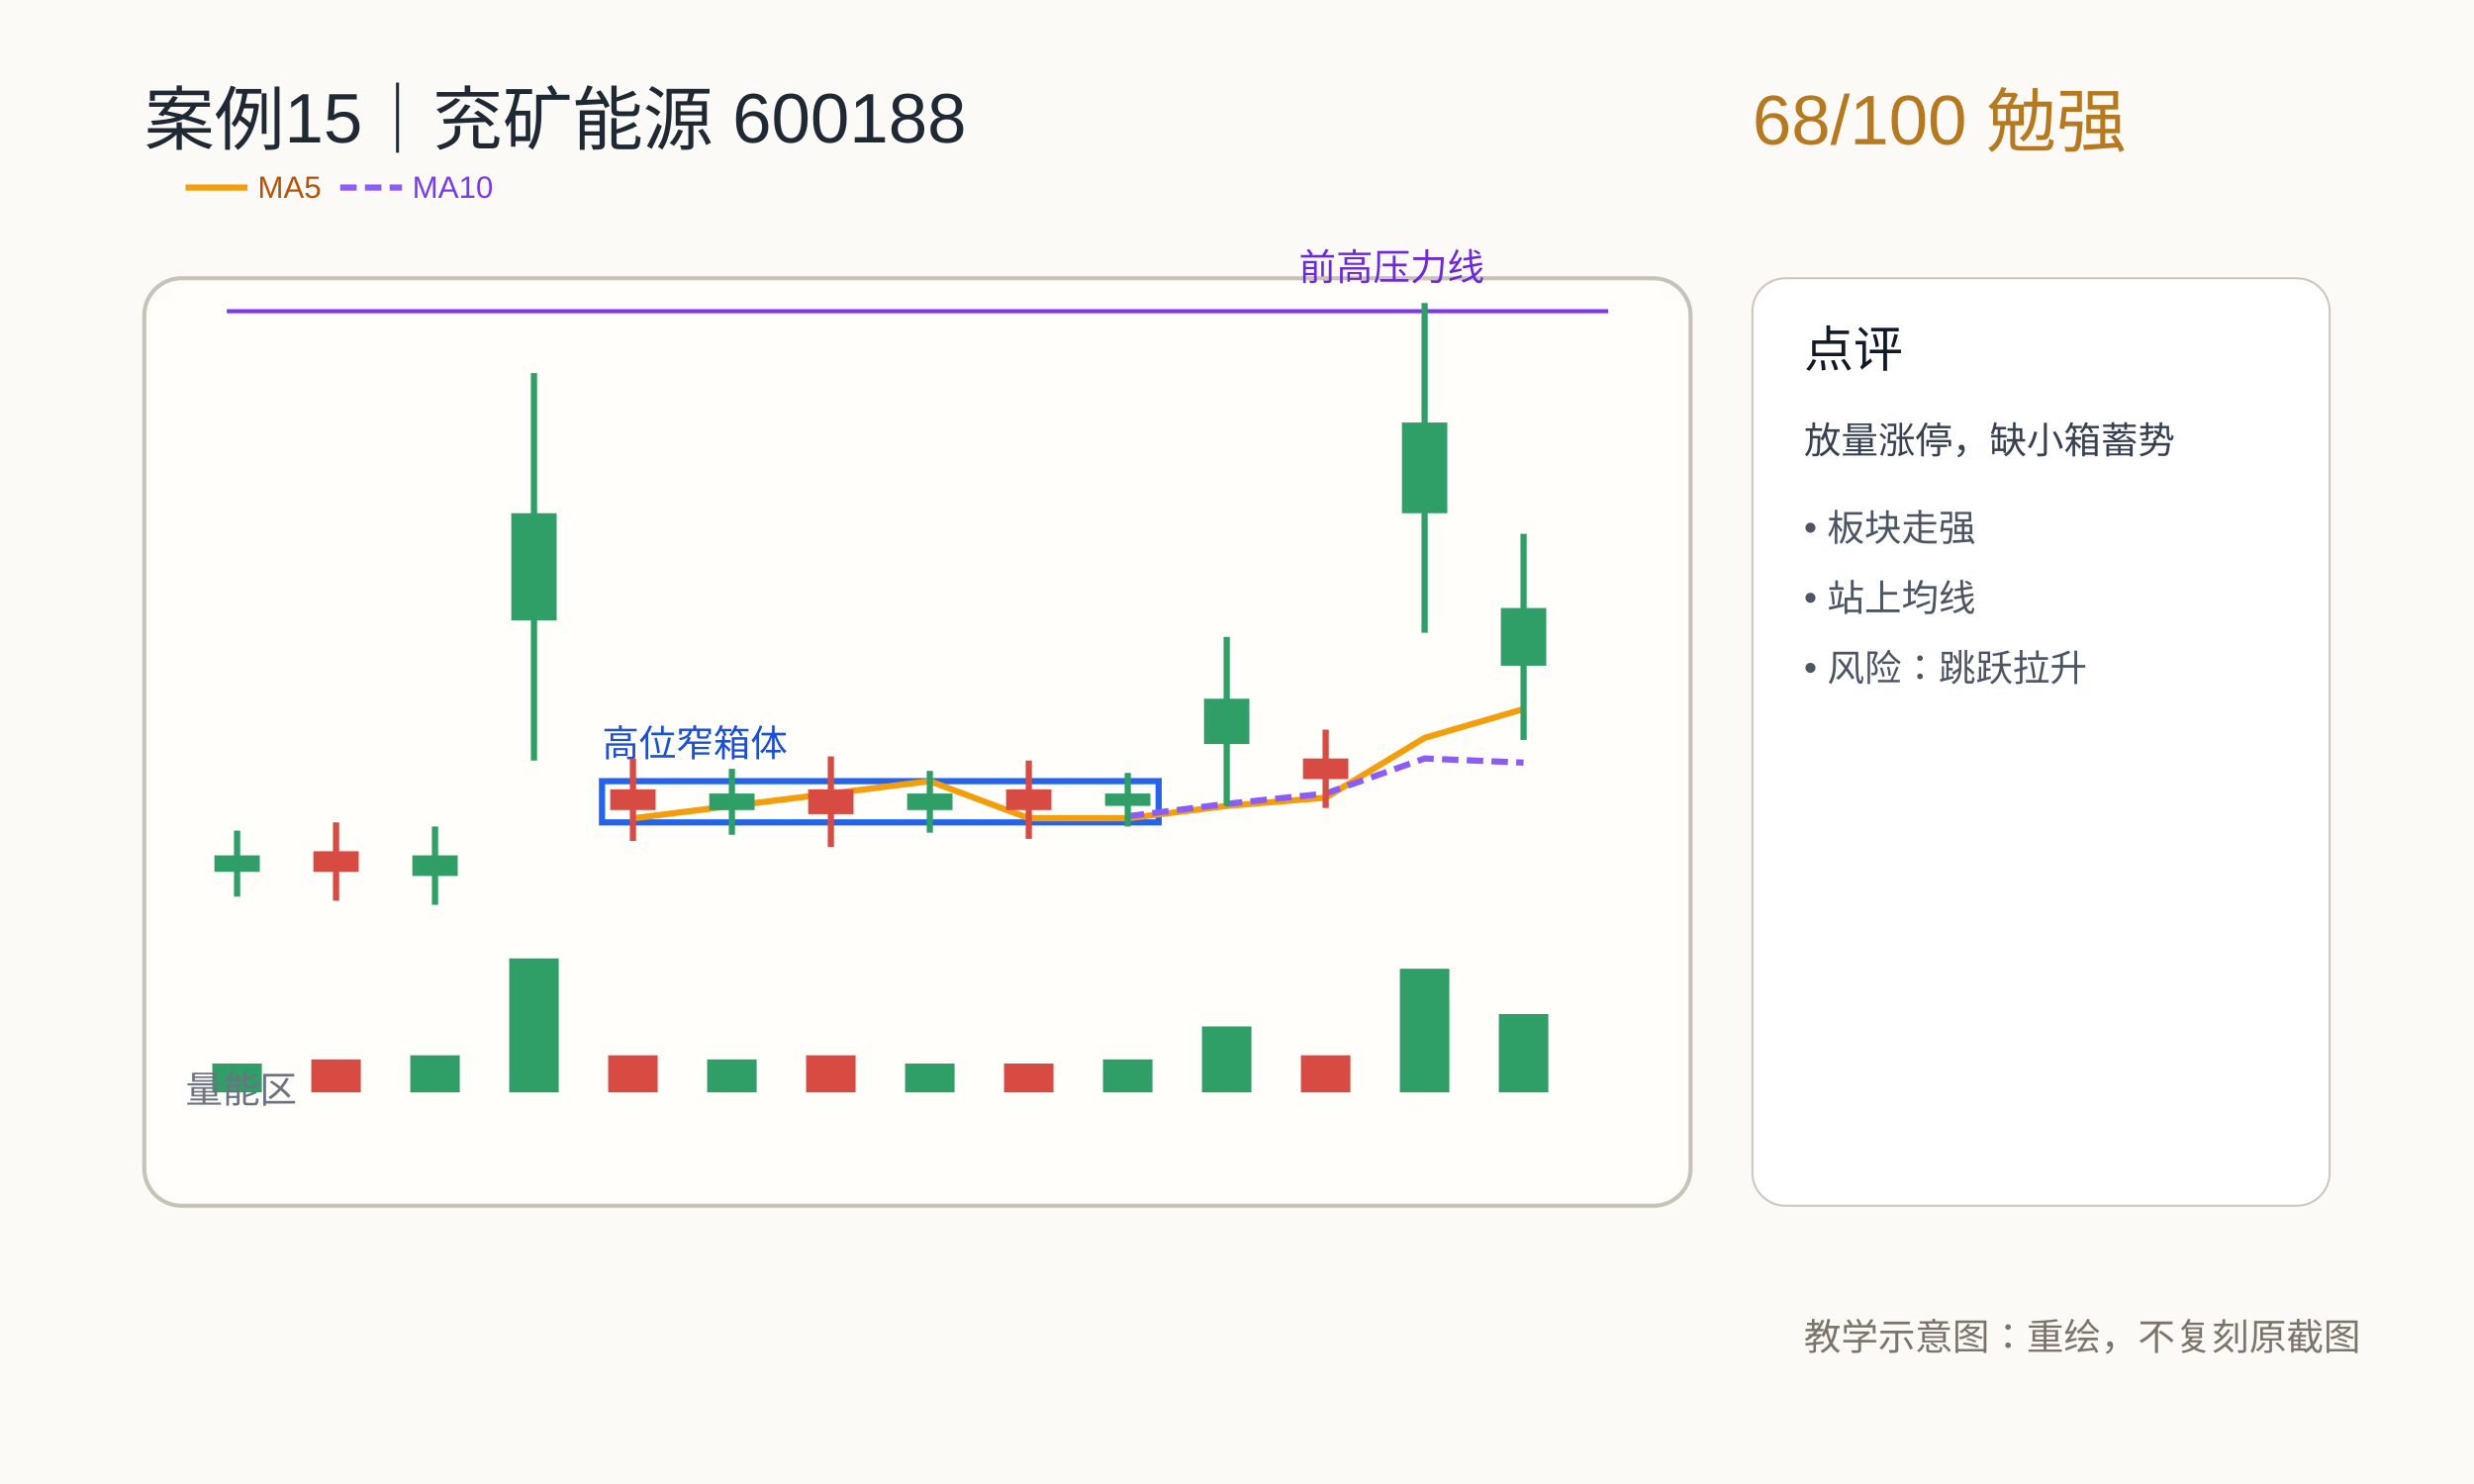
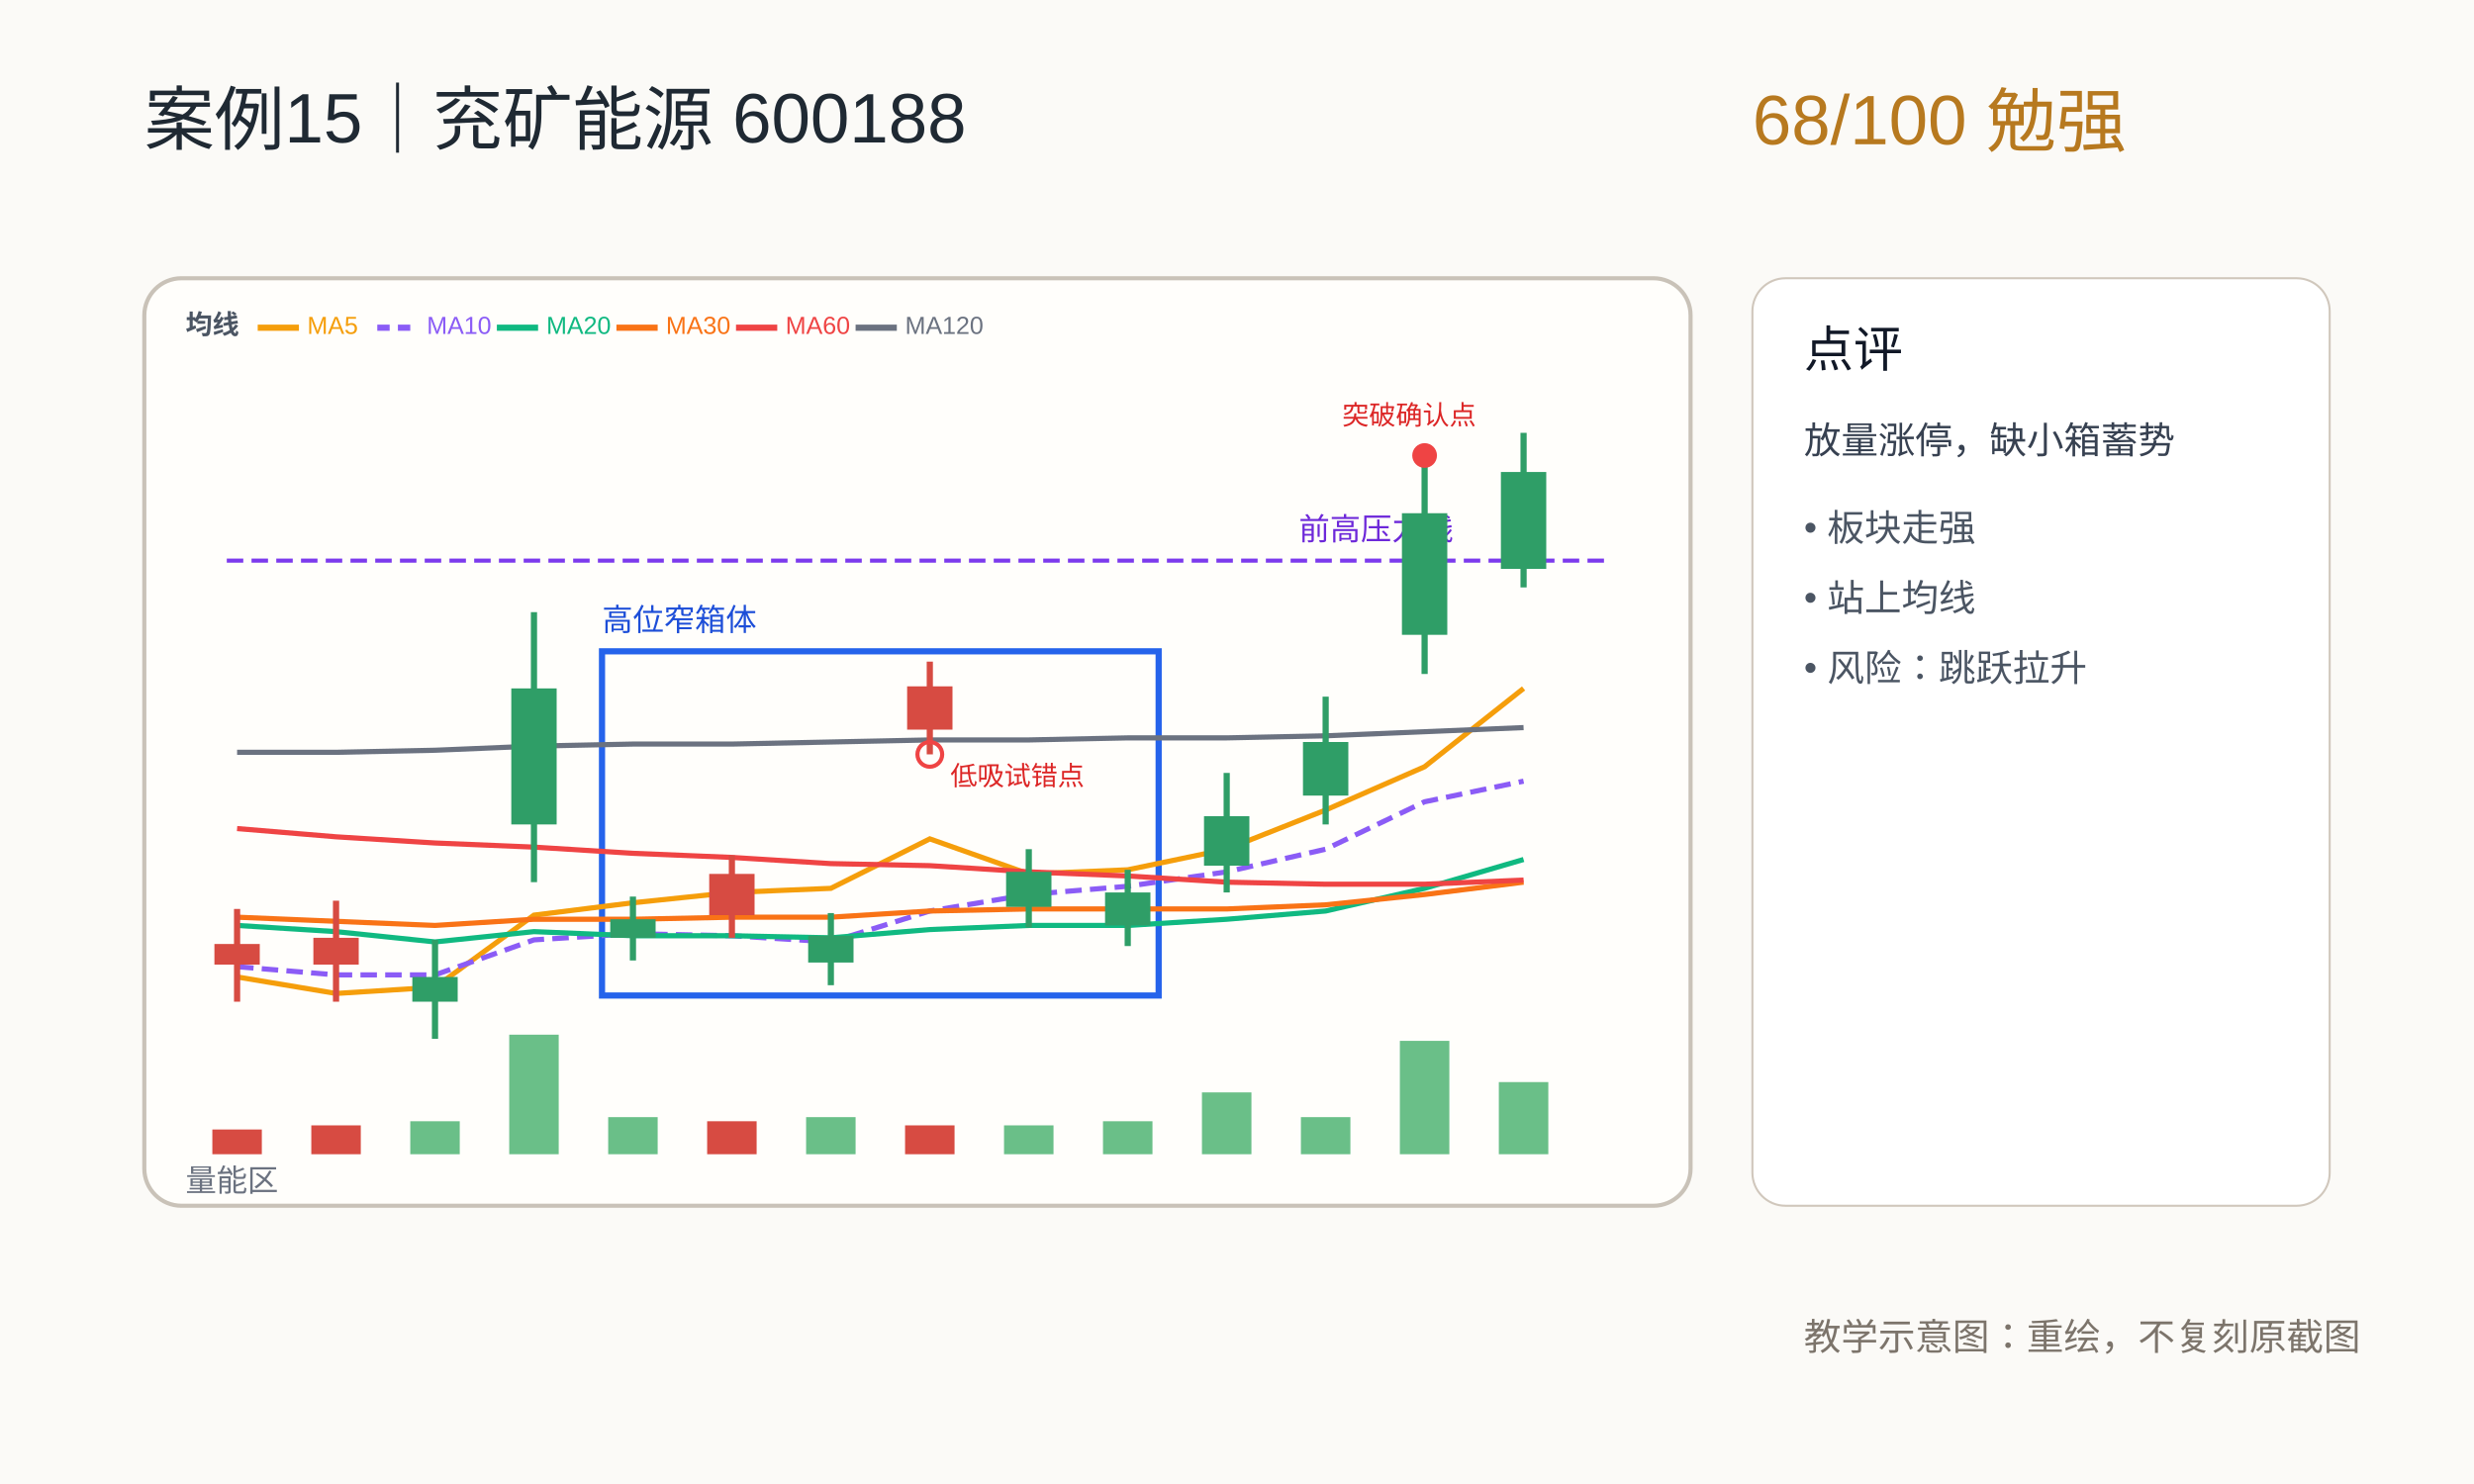
<svg xmlns="http://www.w3.org/2000/svg" width="1200" height="720" viewBox="0 0 1200 720">
  <rect width="1200" height="720" fill="#fbfaf7" />
  <rect x="70" y="135" width="750" height="450" rx="18" fill="#fffefb" stroke="#c9c2b8" stroke-width="2" />
  <text x="70" y="70" font-size="34" font-family="PingFang SC, Arial" fill="#1f2933">案例15｜兖矿能源 600188</text>
  <text x="850" y="70" font-size="34" font-family="PingFang SC, Arial" fill="#b7791f">68/100  勉强</text>
-   <line x1="110" y1="151" x2="780" y2="151" stroke="#7c3aed" stroke-width="2" />
-   <text x="630" y="136" font-size="18" font-family="PingFang SC, Arial" fill="#6d28d9">前高压力线</text>
-   <rect x="292" y="379" width="270" height="20" fill="none" stroke="#2563eb" stroke-width="3" />
-   <text x="292" y="367" font-size="18" font-family="PingFang SC, Arial" fill="#1d4ed8">高位窄箱体</text>
-   <polyline points="307,397 355,391 403,385 451,379 499,397 547,397 595,391 643,387 691,358 739,344" fill="none" stroke="#f59e0b" stroke-width="3" />
-   <polyline points="547,396 595,390 643,385 691,368 739,370" fill="none" stroke="#8b5cf6" stroke-width="3" stroke-dasharray="8,4" />
-   <line x1="90" y1="91" x2="120" y2="91" stroke="#f59e0b" stroke-width="3" />
-   <text x="125" y="96" font-size="15" font-family="PingFang SC, Arial" fill="#b45309">MA5</text>
-   <line x1="165" y1="91" x2="195" y2="91" stroke="#8b5cf6" stroke-width="3" stroke-dasharray="8,4" />
-   <text x="200" y="96" font-size="15" font-family="PingFang SC, Arial" fill="#7c3aed">MA10</text>
-   <line x1="115" y1="403" x2="115" y2="435" stroke="#2f9e67" stroke-width="3" />
-   <rect x="104" y="415" width="22" height="8" fill="#2f9e67" />
-   <line x1="163" y1="399" x2="163" y2="437" stroke="#d74b42" stroke-width="3" />
-   <rect x="152" y="413" width="22" height="10" fill="#d74b42" />
-   <line x1="211" y1="401" x2="211" y2="439" stroke="#2f9e67" stroke-width="3" />
-   <rect x="200" y="415" width="22" height="10" fill="#2f9e67" />
-   <line x1="259" y1="181" x2="259" y2="369" stroke="#2f9e67" stroke-width="3" />
-   <rect x="248" y="249" width="22" height="52" fill="#2f9e67" />
-   <line x1="307" y1="368" x2="307" y2="408" stroke="#d74b42" stroke-width="3" />
-   <rect x="296" y="383" width="22" height="10" fill="#d74b42" />
-   <line x1="355" y1="373" x2="355" y2="405" stroke="#2f9e67" stroke-width="3" />
-   <rect x="344" y="385" width="22" height="8" fill="#2f9e67" />
-   <line x1="403" y1="367" x2="403" y2="411" stroke="#d74b42" stroke-width="3" />
-   <rect x="392" y="383" width="22" height="12" fill="#d74b42" />
-   <line x1="451" y1="374" x2="451" y2="404" stroke="#2f9e67" stroke-width="3" />
-   <rect x="440" y="385" width="22" height="8" fill="#2f9e67" />
-   <line x1="499" y1="369" x2="499" y2="407" stroke="#d74b42" stroke-width="3" />
-   <rect x="488" y="383" width="22" height="10" fill="#d74b42" />
-   <line x1="547" y1="375" x2="547" y2="401" stroke="#2f9e67" stroke-width="3" />
-   <rect x="536" y="385" width="22" height="6" fill="#2f9e67" />
-   <line x1="595" y1="309" x2="595" y2="391" stroke="#2f9e67" stroke-width="3" />
-   <rect x="584" y="339" width="22" height="22" fill="#2f9e67" />
-   <line x1="643" y1="354" x2="643" y2="392" stroke="#d74b42" stroke-width="3" />
-   <rect x="632" y="368" width="22" height="10" fill="#d74b42" />
-   <line x1="691" y1="147" x2="691" y2="307" stroke="#2f9e67" stroke-width="3" />
-   <rect x="680" y="205" width="22" height="44" fill="#2f9e67" />
-   <line x1="739" y1="259" x2="739" y2="359" stroke="#2f9e67" stroke-width="3" />
-   <rect x="728" y="295" width="22" height="28" fill="#2f9e67" />
-   <rect x="103" y="516" width="24" height="14" fill="#2f9e67" />
-   <rect x="151" y="514" width="24" height="16" fill="#d74b42" />
-   <rect x="199" y="512" width="24" height="18" fill="#2f9e67" />
-   <rect x="247" y="465" width="24" height="65" fill="#2f9e67" />
-   <rect x="295" y="512" width="24" height="18" fill="#d74b42" />
-   <rect x="343" y="514" width="24" height="16" fill="#2f9e67" />
-   <rect x="391" y="512" width="24" height="18" fill="#d74b42" />
-   <rect x="439" y="516" width="24" height="14" fill="#2f9e67" />
-   <rect x="487" y="516" width="24" height="14" fill="#d74b42" />
-   <rect x="535" y="514" width="24" height="16" fill="#2f9e67" />
-   <rect x="583" y="498" width="24" height="32" fill="#2f9e67" />
-   <rect x="631" y="512" width="24" height="18" fill="#d74b42" />
-   <rect x="679" y="470" width="24" height="60" fill="#2f9e67" />
-   <rect x="727" y="492" width="24" height="38" fill="#2f9e67" />
-   <text x="90" y="535" font-size="18" font-family="PingFang SC, Arial" fill="#6b7280">量能区</text>
+   <text x="90" y="162" font-size="13" font-family="PingFang SC, Arial" fill="#4b5563" font-weight="bold">均线</text>
+   <line x1="125" y1="159" x2="145" y2="159" stroke="#f59e0b" stroke-width="3" />
+   <text x="149" y="162" font-size="12" font-family="PingFang SC, Arial" fill="#f59e0b">MA5</text>
+   <line x1="183" y1="159" x2="203" y2="159" stroke="#8b5cf6" stroke-width="3" stroke-dasharray="6,4" />
+   <text x="207" y="162" font-size="12" font-family="PingFang SC, Arial" fill="#8b5cf6">MA10</text>
+   <line x1="241" y1="159" x2="261" y2="159" stroke="#10b981" stroke-width="3" />
+   <text x="265" y="162" font-size="12" font-family="PingFang SC, Arial" fill="#10b981">MA20</text>
+   <line x1="299" y1="159" x2="319" y2="159" stroke="#f97316" stroke-width="3" />
+   <text x="323" y="162" font-size="12" font-family="PingFang SC, Arial" fill="#f97316">MA30</text>
+   <line x1="357" y1="159" x2="377" y2="159" stroke="#ef4444" stroke-width="3" />
+   <text x="381" y="162" font-size="12" font-family="PingFang SC, Arial" fill="#ef4444">MA60</text>
+   <line x1="415" y1="159" x2="435" y2="159" stroke="#6b7280" stroke-width="3" />
+   <text x="439" y="162" font-size="12" font-family="PingFang SC, Arial" fill="#6b7280">MA120</text>
+   <line x1="110" y1="272" x2="780" y2="272" stroke="#7c3aed" stroke-width="2" stroke-dasharray="8,4" />
+   <text x="630" y="262" font-size="15" font-family="PingFang SC, Arial" fill="#6d28d9">前高压力线</text>
+   <rect x="292" y="316" width="270" height="167" fill="none" stroke="#2563eb" stroke-width="3" />
+   <text x="292" y="306" font-size="15" font-family="PingFang SC, Arial" fill="#1d4ed8">高位窄箱体</text>
+   <polyline points="115,474 163,482 211,479 259,444 307,438 355,433 403,431 451,407 499,424 547,422 595,412 643,393 691,372 739,334" fill="none" stroke="#f59e0b" stroke-width="2.5" />
+   <polyline points="115,469 163,473 211,473 259,456 307,453 355,454 403,457 451,442 499,434 547,430 595,423 643,412 691,389 739,379" fill="none" stroke="#8b5cf6" stroke-width="2.5" stroke-dasharray="8,4" />
+   <polyline points="115,449 163,452 211,457 259,452 307,454 355,454 403,455 451,451 499,449 547,449 595,446 643,442 691,431 739,417" fill="none" stroke="#10b981" stroke-width="2.5" />
+   <polyline points="115,445 163,447 211,449 259,446 307,446 355,445 403,445 451,442 499,441 547,441 595,441 643,439 691,434 739,428" fill="none" stroke="#f97316" stroke-width="2.5" />
+   <polyline points="115,402 163,406 211,409 259,411 307,414 355,416 403,419 451,420 499,423 547,425 595,428 643,429 691,429 739,427" fill="none" stroke="#ef4444" stroke-width="2.5" />
+   <polyline points="115,365 163,365 211,364 259,362 307,361 355,361 403,360 451,359 499,359 547,358 595,358 643,357 691,355 739,353" fill="none" stroke="#6b7280" stroke-width="2.5" />
+   <line x1="115" y1="441" x2="115" y2="486" stroke="#d74b42" stroke-width="3" />
+   <rect x="104" y="458" width="22" height="10" fill="#d74b42" />
+   <line x1="163" y1="437" x2="163" y2="486" stroke="#d74b42" stroke-width="3" />
+   <rect x="152" y="455" width="22" height="13" fill="#d74b42" />
+   <line x1="211" y1="456" x2="211" y2="504" stroke="#2f9e67" stroke-width="3" />
+   <rect x="200" y="474" width="22" height="12" fill="#2f9e67" />
+   <line x1="259" y1="297" x2="259" y2="428" stroke="#2f9e67" stroke-width="3" />
+   <rect x="248" y="334" width="22" height="66" fill="#2f9e67" />
+   <line x1="307" y1="435" x2="307" y2="466" stroke="#2f9e67" stroke-width="3" />
+   <rect x="296" y="446" width="22" height="9" fill="#2f9e67" />
+   <line x1="355" y1="415" x2="355" y2="455" stroke="#d74b42" stroke-width="3" />
+   <rect x="344" y="424" width="22" height="20" fill="#d74b42" />
+   <line x1="403" y1="443" x2="403" y2="478" stroke="#2f9e67" stroke-width="3" />
+   <rect x="392" y="454" width="22" height="13" fill="#2f9e67" />
+   <line x1="451" y1="321" x2="451" y2="366" stroke="#d74b42" stroke-width="3" />
+   <rect x="440" y="333" width="22" height="21" fill="#d74b42" />
+   <line x1="499" y1="412" x2="499" y2="450" stroke="#2f9e67" stroke-width="3" />
+   <rect x="488" y="423" width="22" height="17" fill="#2f9e67" />
+   <line x1="547" y1="422" x2="547" y2="459" stroke="#2f9e67" stroke-width="3" />
+   <rect x="536" y="433" width="22" height="16" fill="#2f9e67" />
+   <line x1="595" y1="375" x2="595" y2="433" stroke="#2f9e67" stroke-width="3" />
+   <rect x="584" y="396" width="22" height="24" fill="#2f9e67" />
+   <line x1="643" y1="338" x2="643" y2="400" stroke="#2f9e67" stroke-width="3" />
+   <rect x="632" y="360" width="22" height="26" fill="#2f9e67" />
+   <line x1="691" y1="221" x2="691" y2="327" stroke="#2f9e67" stroke-width="3" />
+   <rect x="680" y="249" width="22" height="59" fill="#2f9e67" />
+   <line x1="739" y1="210" x2="739" y2="285" stroke="#2f9e67" stroke-width="3" />
+   <rect x="728" y="229" width="22" height="47" fill="#2f9e67" />
+   <rect x="103" y="548" width="24" height="12" fill="#d74b42" />
+   <rect x="151" y="546" width="24" height="14" fill="#d74b42" />
+   <rect x="199" y="544" width="24" height="16" fill="#6abf88" />
+   <rect x="247" y="502" width="24" height="58" fill="#6abf88" />
+   <rect x="295" y="542" width="24" height="18" fill="#6abf88" />
+   <rect x="343" y="544" width="24" height="16" fill="#d74b42" />
+   <rect x="391" y="542" width="24" height="18" fill="#6abf88" />
+   <rect x="439" y="546" width="24" height="14" fill="#d74b42" />
+   <rect x="487" y="546" width="24" height="14" fill="#6abf88" />
+   <rect x="535" y="544" width="24" height="16" fill="#6abf88" />
+   <rect x="583" y="530" width="24" height="30" fill="#6abf88" />
+   <rect x="631" y="542" width="24" height="18" fill="#6abf88" />
+   <rect x="679" y="505" width="24" height="55" fill="#6abf88" />
+   <rect x="727" y="525" width="24" height="35" fill="#6abf88" />
+   <text x="90" y="578" font-size="15" font-family="PingFang SC, Arial" fill="#6b7280">量能区</text>
+   <circle cx="451" cy="366" r="6" fill="none" stroke="#ef4444" stroke-width="2" />
+   <text x="461" y="381" font-size="13" font-family="PingFang SC, Arial" fill="#dc2626">低吸试错点</text>
+   <circle cx="691" cy="221" r="6" fill="#ef4444" stroke="none" />
+   <text x="651" y="206" font-size="13" font-family="PingFang SC, Arial" fill="#dc2626">突破确认点</text>
  <rect x="850" y="135" width="280" height="450" rx="16" fill="#ffffff" stroke="#d0c7bc" />
  <text x="875" y="178" font-size="24" font-family="PingFang SC, Arial" fill="#111827">点评</text>
  <text x="875" y="220" font-size="18" font-family="PingFang SC, Arial" fill="#374151">放量涨停，缺小箱蓄势</text>
  <text x="875" y="262" font-size="18" font-family="PingFang SC, Arial" fill="#4b5563">• 板块走强</text>
  <text x="875" y="296" font-size="18" font-family="PingFang SC, Arial" fill="#4b5563">• 站上均线</text>
  <text x="875" y="330" font-size="18" font-family="PingFang SC, Arial" fill="#4b5563">• 风险：跳跃拉升</text>
  <text x="875" y="655" font-size="18" font-family="PingFang SC, Arial" fill="#7c746b">教学示意图：重绘，不复刻原截图</text>
</svg>
